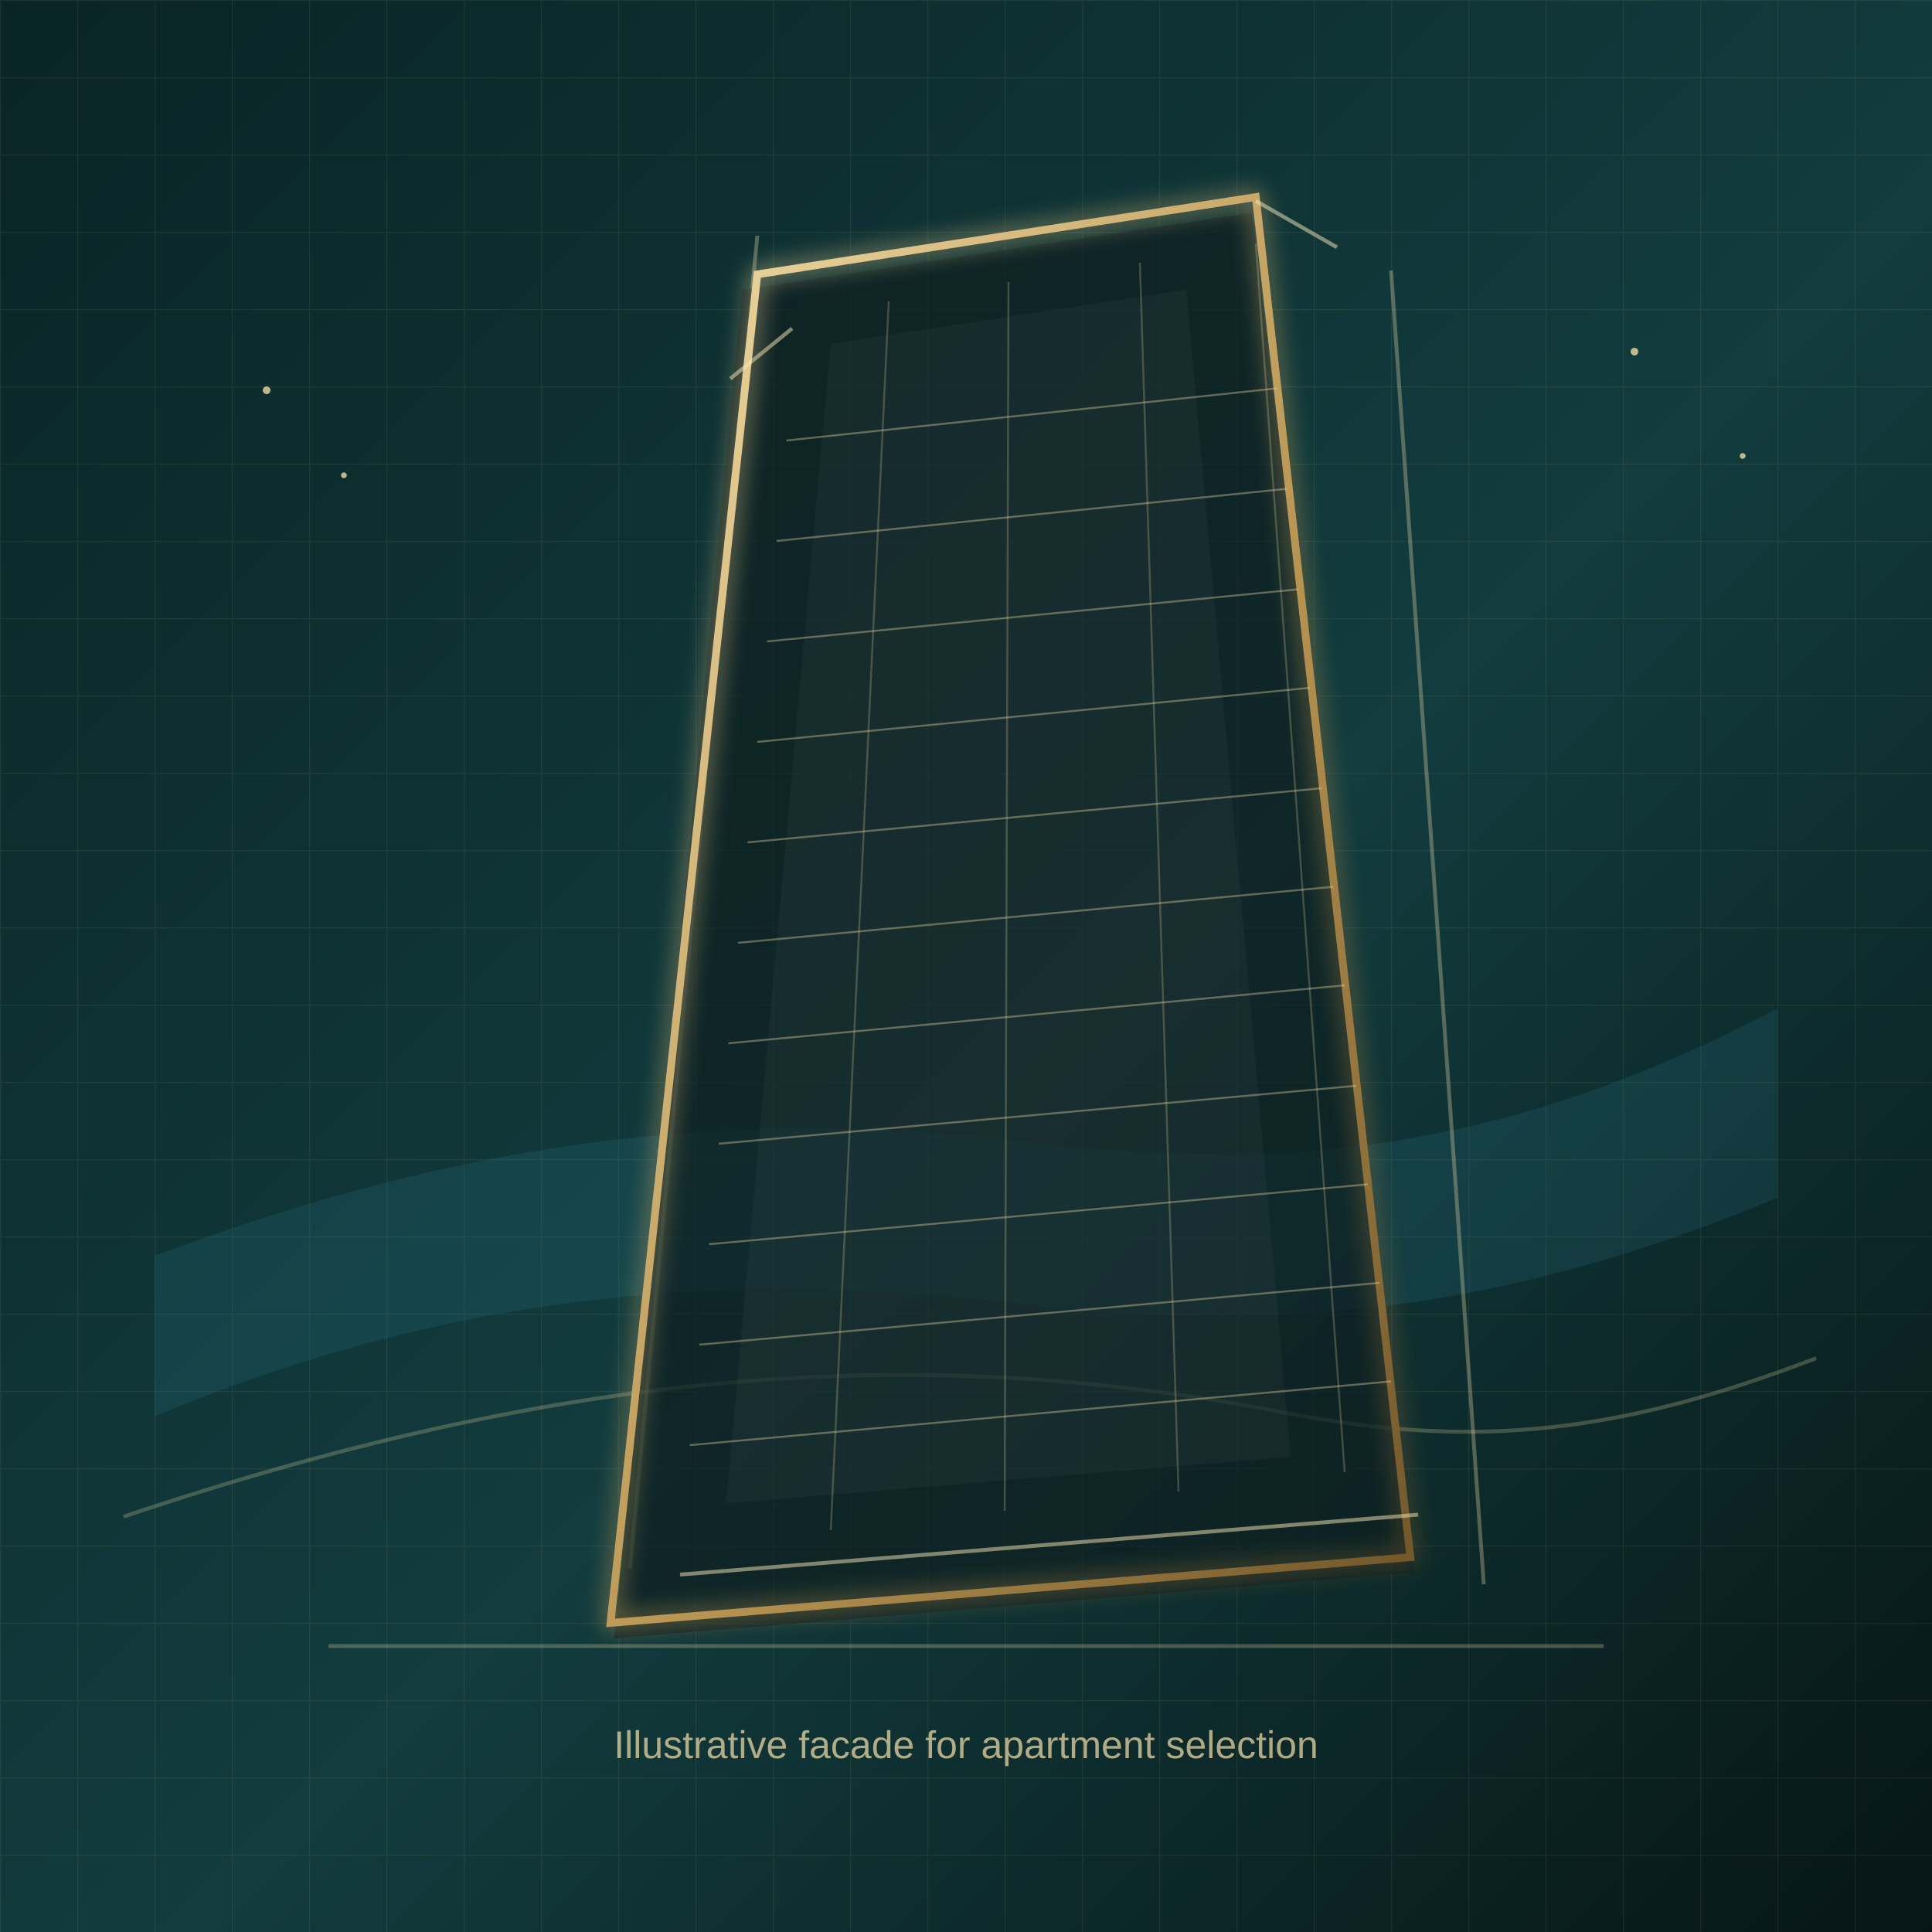
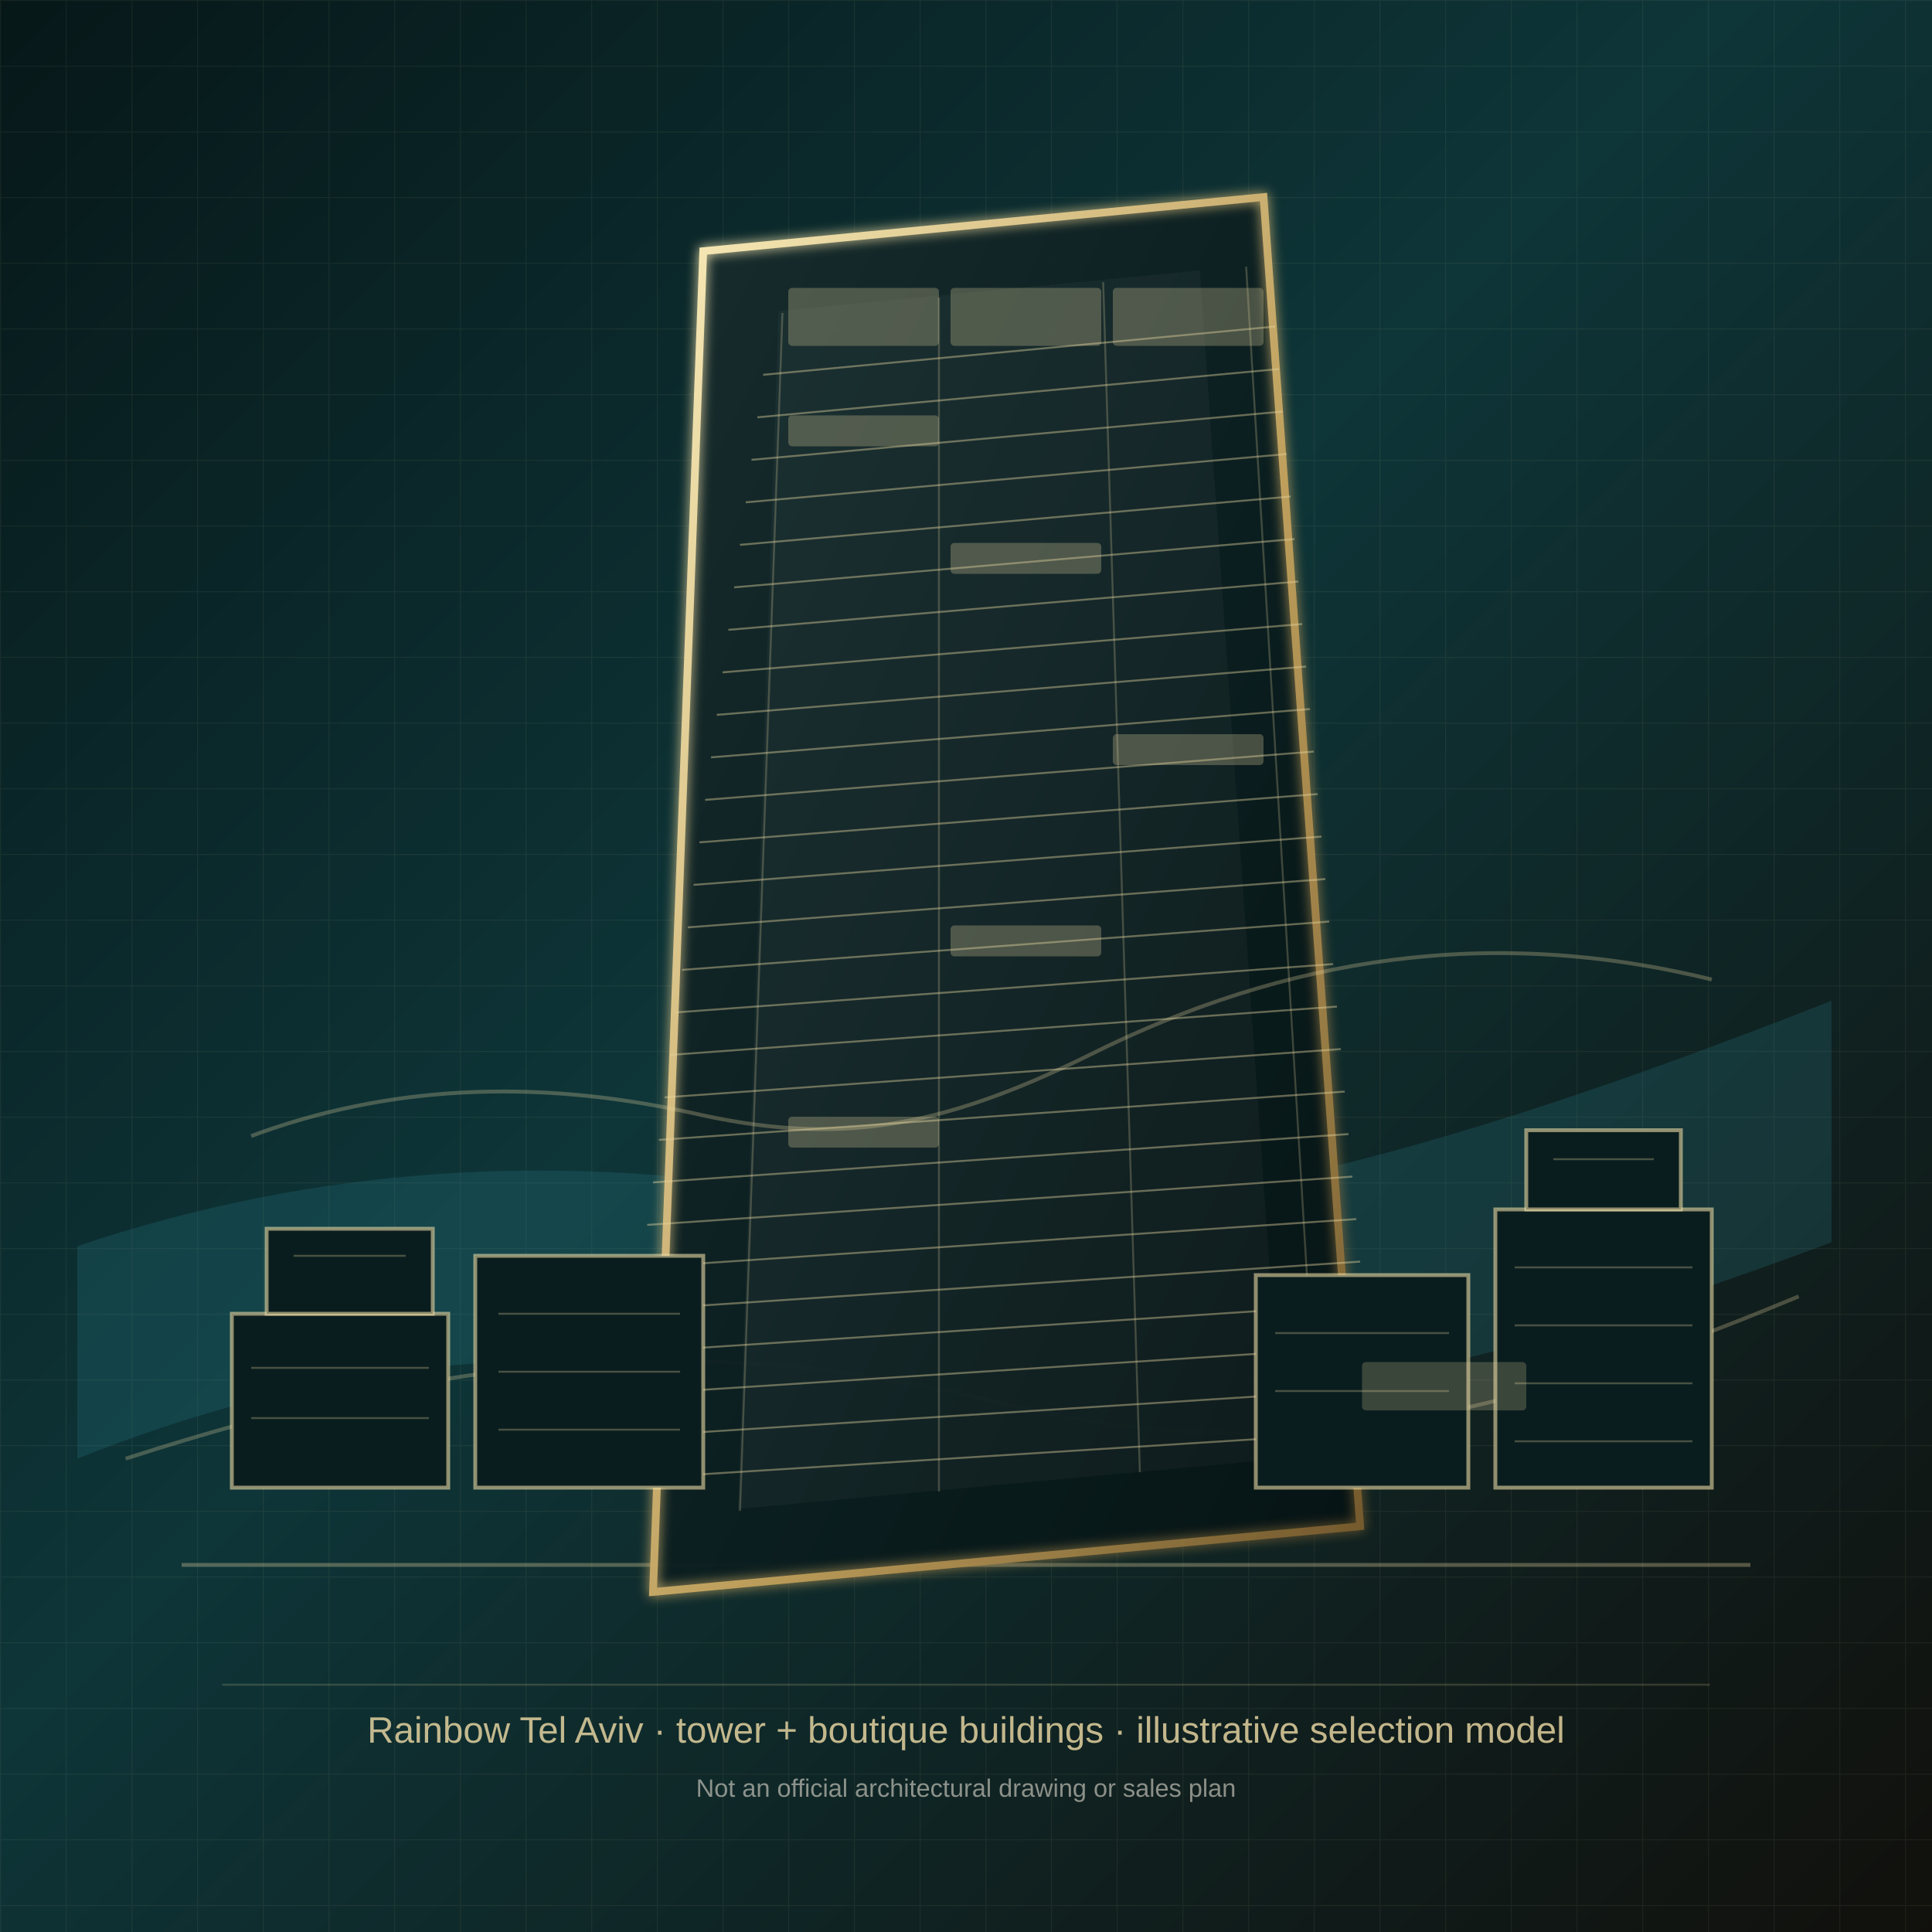
<svg xmlns="http://www.w3.org/2000/svg" viewBox="0 0 1000 1000" role="img" aria-labelledby="title desc">
  <defs>
-     <linearGradient id="sky" x1="0" y1="0" x2="1" y2="1">
-       <stop offset="0" stop-color="#092425" />
-       <stop offset=".55" stop-color="#123c3e" />
-       <stop offset="1" stop-color="#071515" />
+     <linearGradient id="bg" x1="0" y1="0" x2="1" y2="1">
+       <stop offset="0" stop-color="#071718" />
+       <stop offset=".45" stop-color="#0e3538" />
+       <stop offset="1" stop-color="#11100c" />
    </linearGradient>
-     <linearGradient id="gold" x1="0" y1="0" x2="1" y2="1">
-       <stop offset="0" stop-color="#f2dfaa" />
-       <stop offset=".55" stop-color="#b99552" />
-       <stop offset="1" stop-color="#6f5529" />
+     <linearGradient id="tower" x1="0" y1="0" x2="1" y2="1">
+       <stop offset="0" stop-color="#182c2d" />
+       <stop offset=".55" stop-color="#0b1e1f" />
+       <stop offset="1" stop-color="#061213" />
    </linearGradient>
-     <pattern id="grid" width="40" height="40" patternUnits="userSpaceOnUse">
-       <path d="M40 0H0v40" fill="none" stroke="#ead8a3" stroke-opacity=".08" stroke-width="1" />
+     <linearGradient id="champagne" x1="0" y1="0" x2="1" y2="1">
+       <stop offset="0" stop-color="#fff1bf" />
+       <stop offset=".55" stop-color="#c2a15d" />
+       <stop offset="1" stop-color="#72572b" />
+     </linearGradient>
+     <pattern id="grid" width="34" height="34" patternUnits="userSpaceOnUse">
+       <path d="M34 0H0v34" fill="none" stroke="#ead8a3" stroke-opacity=".065" stroke-width="1" />
    </pattern>
-     <filter id="glow" x="-30%" y="-30%" width="160%" height="160%">
-       <feGaussianBlur stdDeviation="6" result="blur" />
+     <filter id="soft" x="-20%" y="-20%" width="140%" height="140%">
+       <feGaussianBlur stdDeviation="3" result="b" />
      <feMerge>
-         <feMergeNode in="blur" />
+         <feMergeNode in="b" />
        <feMergeNode in="SourceGraphic" />
      </feMerge>
    </filter>
  </defs>
-   <rect width="1000" height="1000" fill="url(#sky)" />
+   <rect width="1000" height="1000" fill="url(#bg)" />
  <rect width="1000" height="1000" fill="url(#grid)" />
-   <path d="M80 650c160-60 300-78 460-58 150 18 262-8 380-70v98c-130 54-245 72-390 55-164-20-306-2-450 58z" fill="#2c8193" opacity=".18" />
-   <path d="M64 785c220-74 405-92 600-54 101 20 177 10 276-28" fill="none" stroke="#ead8a3" stroke-opacity=".25" stroke-width="2" />
-   <path d="M720 140l48 680M326 812l66-690" fill="none" stroke="#f0dfb0" stroke-opacity=".32" stroke-width="2" />
-   <path d="M384 150 648 110l84 704-414 34z" fill="#0d1f20" opacity=".74" />
-   <path d="M392 142 650 102l80 704-414 34z" fill="none" stroke="url(#gold)" stroke-width="4" filter="url(#glow)" />
-   <path d="M430 178 614 150l54 604-292 24z" fill="#ffffff" opacity=".035" stroke="#ead8a3" stroke-opacity=".22" stroke-width="1" />
-   <g stroke="#ead8a3" stroke-opacity=".38" stroke-width="1">
-     <path d="M407 228 661 201" />
-     <path d="M402 280 666 253" />
-     <path d="M397 332 672 305" />
-     <path d="M392 384 678 356" />
-     <path d="M387 436 684 408" />
-     <path d="M382 488 690 459" />
-     <path d="M377 540 696 510" />
-     <path d="M372 592 702 562" />
-     <path d="M367 644 708 613" />
-     <path d="M362 696 714 664" />
-     <path d="M357 748 720 715" />
+   <path d="M40 645c122-41 250-50 383-26 138 25 286-7 525-101v125c-221 83-383 107-539 74-122-26-244-12-369 38z" fill="#2f8a9c" opacity=".2" />
+   <path d="M65 755c170-55 302-66 452-29 144 35 258 10 414-55" fill="none" stroke="#ead8a3" stroke-opacity=".27" stroke-width="2" />
+   <path d="M94 810h812" stroke="#ead8a3" stroke-opacity=".32" stroke-width="2" />
+   <g opacity=".98">
+     <path d="M364 130 654 102 704 790 338 824z" fill="url(#tower)" />
+     <path d="M364 130 654 102 704 790 338 824z" fill="none" stroke="url(#champagne)" stroke-width="4" filter="url(#soft)" />
+     <path d="M403 161 621 140 664 755 382 781z" fill="#ffffff" opacity=".035" />
+     <g stroke="#ead8a3" stroke-opacity=".42" stroke-width="1">
+       <path d="M395 194 660 169" />
+       <path d="M392 216 662 191" />
+       <path d="M389 238 664 213" />
+       <path d="M386 260 666 235" />
+       <path d="M383 282 668 257" />
+       <path d="M380 304 670 279" />
+       <path d="M377 326 672 301" />
+       <path d="M374 348 674 323" />
+       <path d="M371 370 676 345" />
+       <path d="M368 392 678 367" />
+       <path d="M365 414 680 389" />
+       <path d="M362 436 682 411" />
+       <path d="M359 458 684 433" />
+       <path d="M356 480 686 455" />
+       <path d="M353 502 688 477" />
+       <path d="M350 524 690 499" />
+       <path d="M347 546 692 521" />
+       <path d="M344 568 694 543" />
+       <path d="M341 590 696 565" />
+       <path d="M338 612 698 587" />
+       <path d="M335 634 700 609" />
+       <path d="M332 656 702 631" />
+       <path d="M329 678 704 653" />
+       <path d="M326 700 706 675" />
+       <path d="M323 722 708 697" />
+       <path d="M320 744 710 719" />
+       <path d="M317 766 712 741" />
+     </g>
+     <g stroke="#ead8a3" stroke-opacity=".24" stroke-width="1">
+       <path d="M405 162 383 782" />
+       <path d="M486 154 486 772" />
+       <path d="M571 146 590 762" />
+       <path d="M645 138 682 752" />
+     </g>
+     <g fill="#ead8a3" opacity=".28">
+       <rect x="408" y="149" width="78" height="30" rx="2" />
+       <rect x="492" y="149" width="78" height="30" rx="2" />
+       <rect x="576" y="149" width="78" height="30" rx="2" />
+       <rect x="408" y="215" width="78" height="16" rx="2" />
+       <rect x="492" y="281" width="78" height="16" rx="2" />
+       <rect x="576" y="380" width="78" height="16" rx="2" />
+       <rect x="492" y="479" width="78" height="16" rx="2" />
+       <rect x="408" y="578" width="78" height="16" rx="2" />
+     </g>
  </g>
-   <g stroke="#ead8a3" stroke-opacity=".24" stroke-width="1">
-     <path d="M460 156 430 792" />
-     <path d="M522 146 520 782" />
-     <path d="M590 136 610 772" />
-     <path d="M650 126 696 762" />
+   <g stroke="#ead8a3" stroke-opacity=".6" stroke-width="2" fill="#0a1d1e">
+     <path d="M120 680h112v90H120z" />
+     <path d="M246 650h118v120H246z" />
+     <path d="M650 660h110v110H650z" />
+     <path d="M774 626h112v144H774z" />
+     <path d="M138 636h86v44H138z" />
+     <path d="M790 585h80v41H790z" />
  </g>
-   <g fill="none" stroke="#f8e8b6" stroke-opacity=".5" stroke-width="2">
-     <path d="M352 815 734 784" />
-     <path d="M378 196 410 170" />
-     <path d="M650 104 692 128" />
+   <g stroke="#ead8a3" stroke-opacity=".28" stroke-width="1">
+     <path d="M130 708h92M130 734h92M258 680h94M258 710h94M258 740h94M660 690h90M660 720h90M784 656h92M784 686h92M784 716h92M784 746h92" />
+     <path d="M152 650h58M804 600h52" />
  </g>
-   <g fill="#ead8a3" opacity=".8">
-     <circle cx="138" cy="202" r="2" />
-     <circle cx="178" cy="246" r="1.5" />
-     <circle cx="846" cy="182" r="2" />
-     <circle cx="902" cy="236" r="1.5" />
-   </g>
-   <path d="M170 852h660" stroke="#ead8a3" stroke-opacity=".28" stroke-width="2" />
-   <text x="500" y="910" text-anchor="middle" fill="#ead8a3" fill-opacity=".74" font-family="Arial, sans-serif" font-size="20">Illustrative facade for apartment selection</text>
+   <rect x="705" y="705" width="85" height="25" rx="2" fill="#ead8a3" opacity=".22" />
+   <path d="M130 588c70-26 146-30 228-12 74 17 127 9 206-30 102-51 208-67 322-39" fill="none" stroke="#ead8a3" stroke-opacity=".28" stroke-width="2" />
+   <path d="M115 872h770" stroke="#ead8a3" stroke-opacity=".18" />
+   <text x="500" y="902" text-anchor="middle" fill="#ead8a3" fill-opacity=".82" font-family="Arial, sans-serif" font-size="19">Rainbow Tel Aviv · tower + boutique buildings · illustrative selection model</text>
+   <text x="500" y="930" text-anchor="middle" fill="#f6efe2" fill-opacity=".54" font-family="Arial, sans-serif" font-size="13">Not an official architectural drawing or sales plan</text>
</svg>
